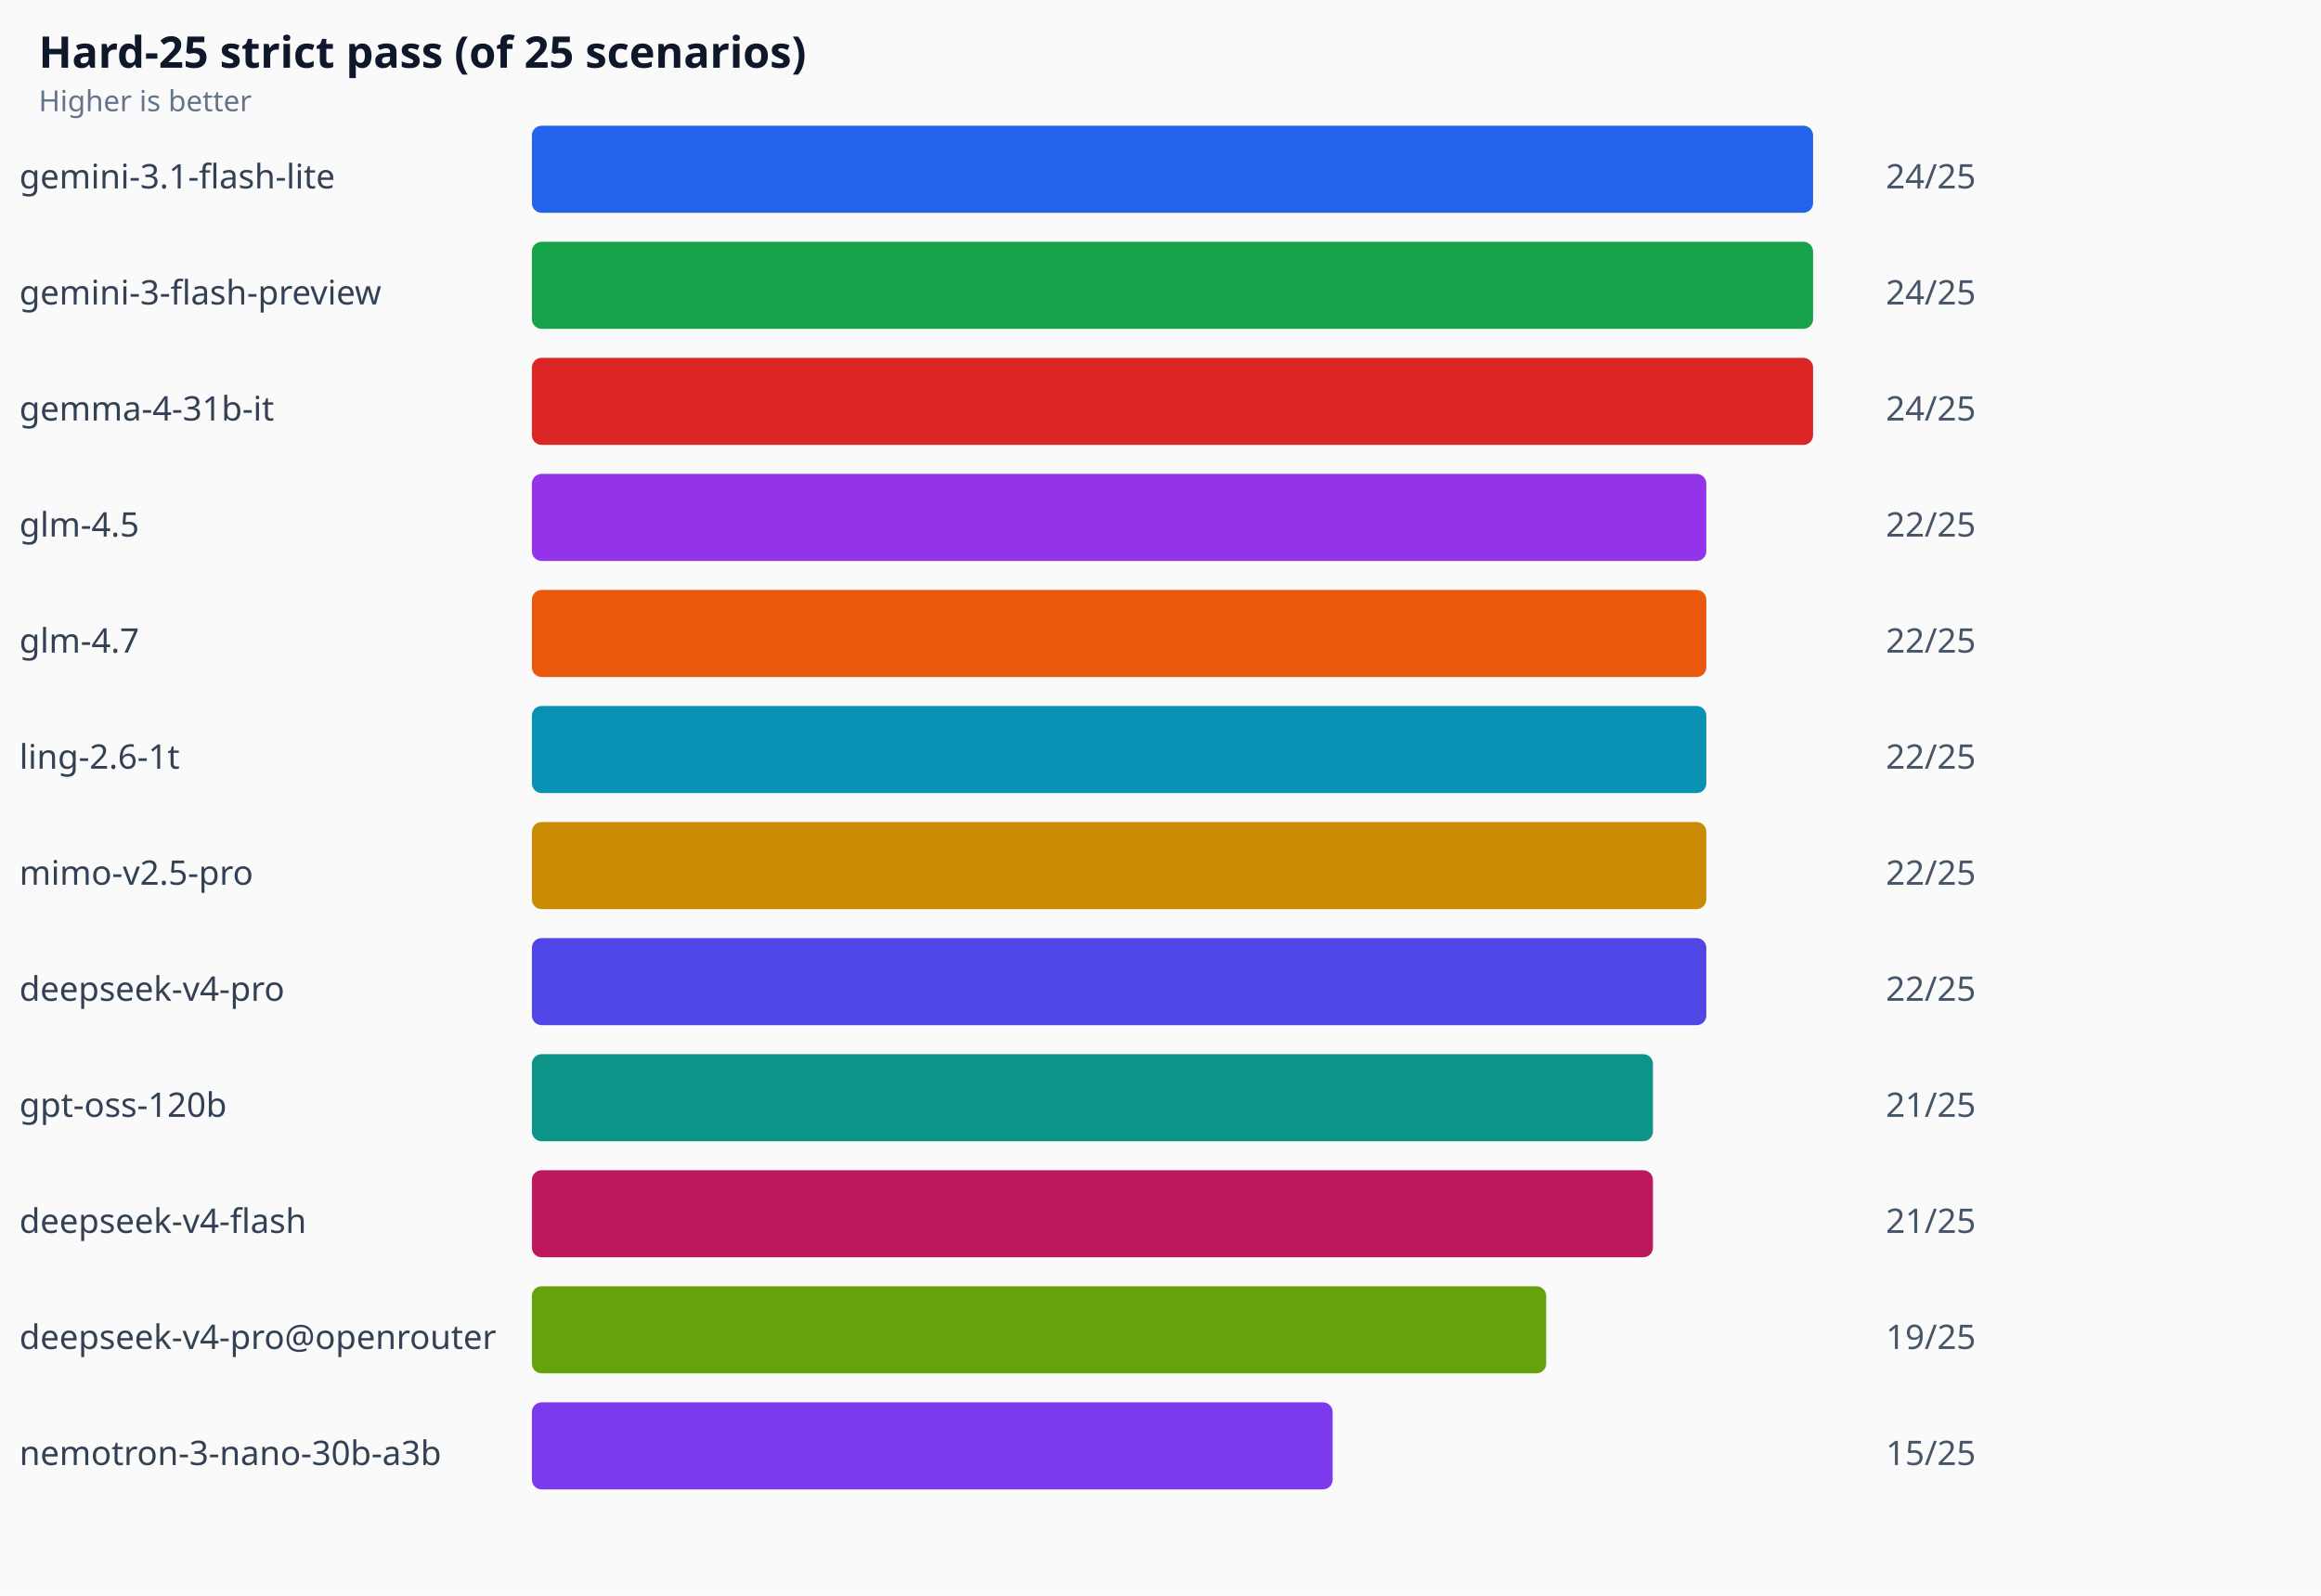
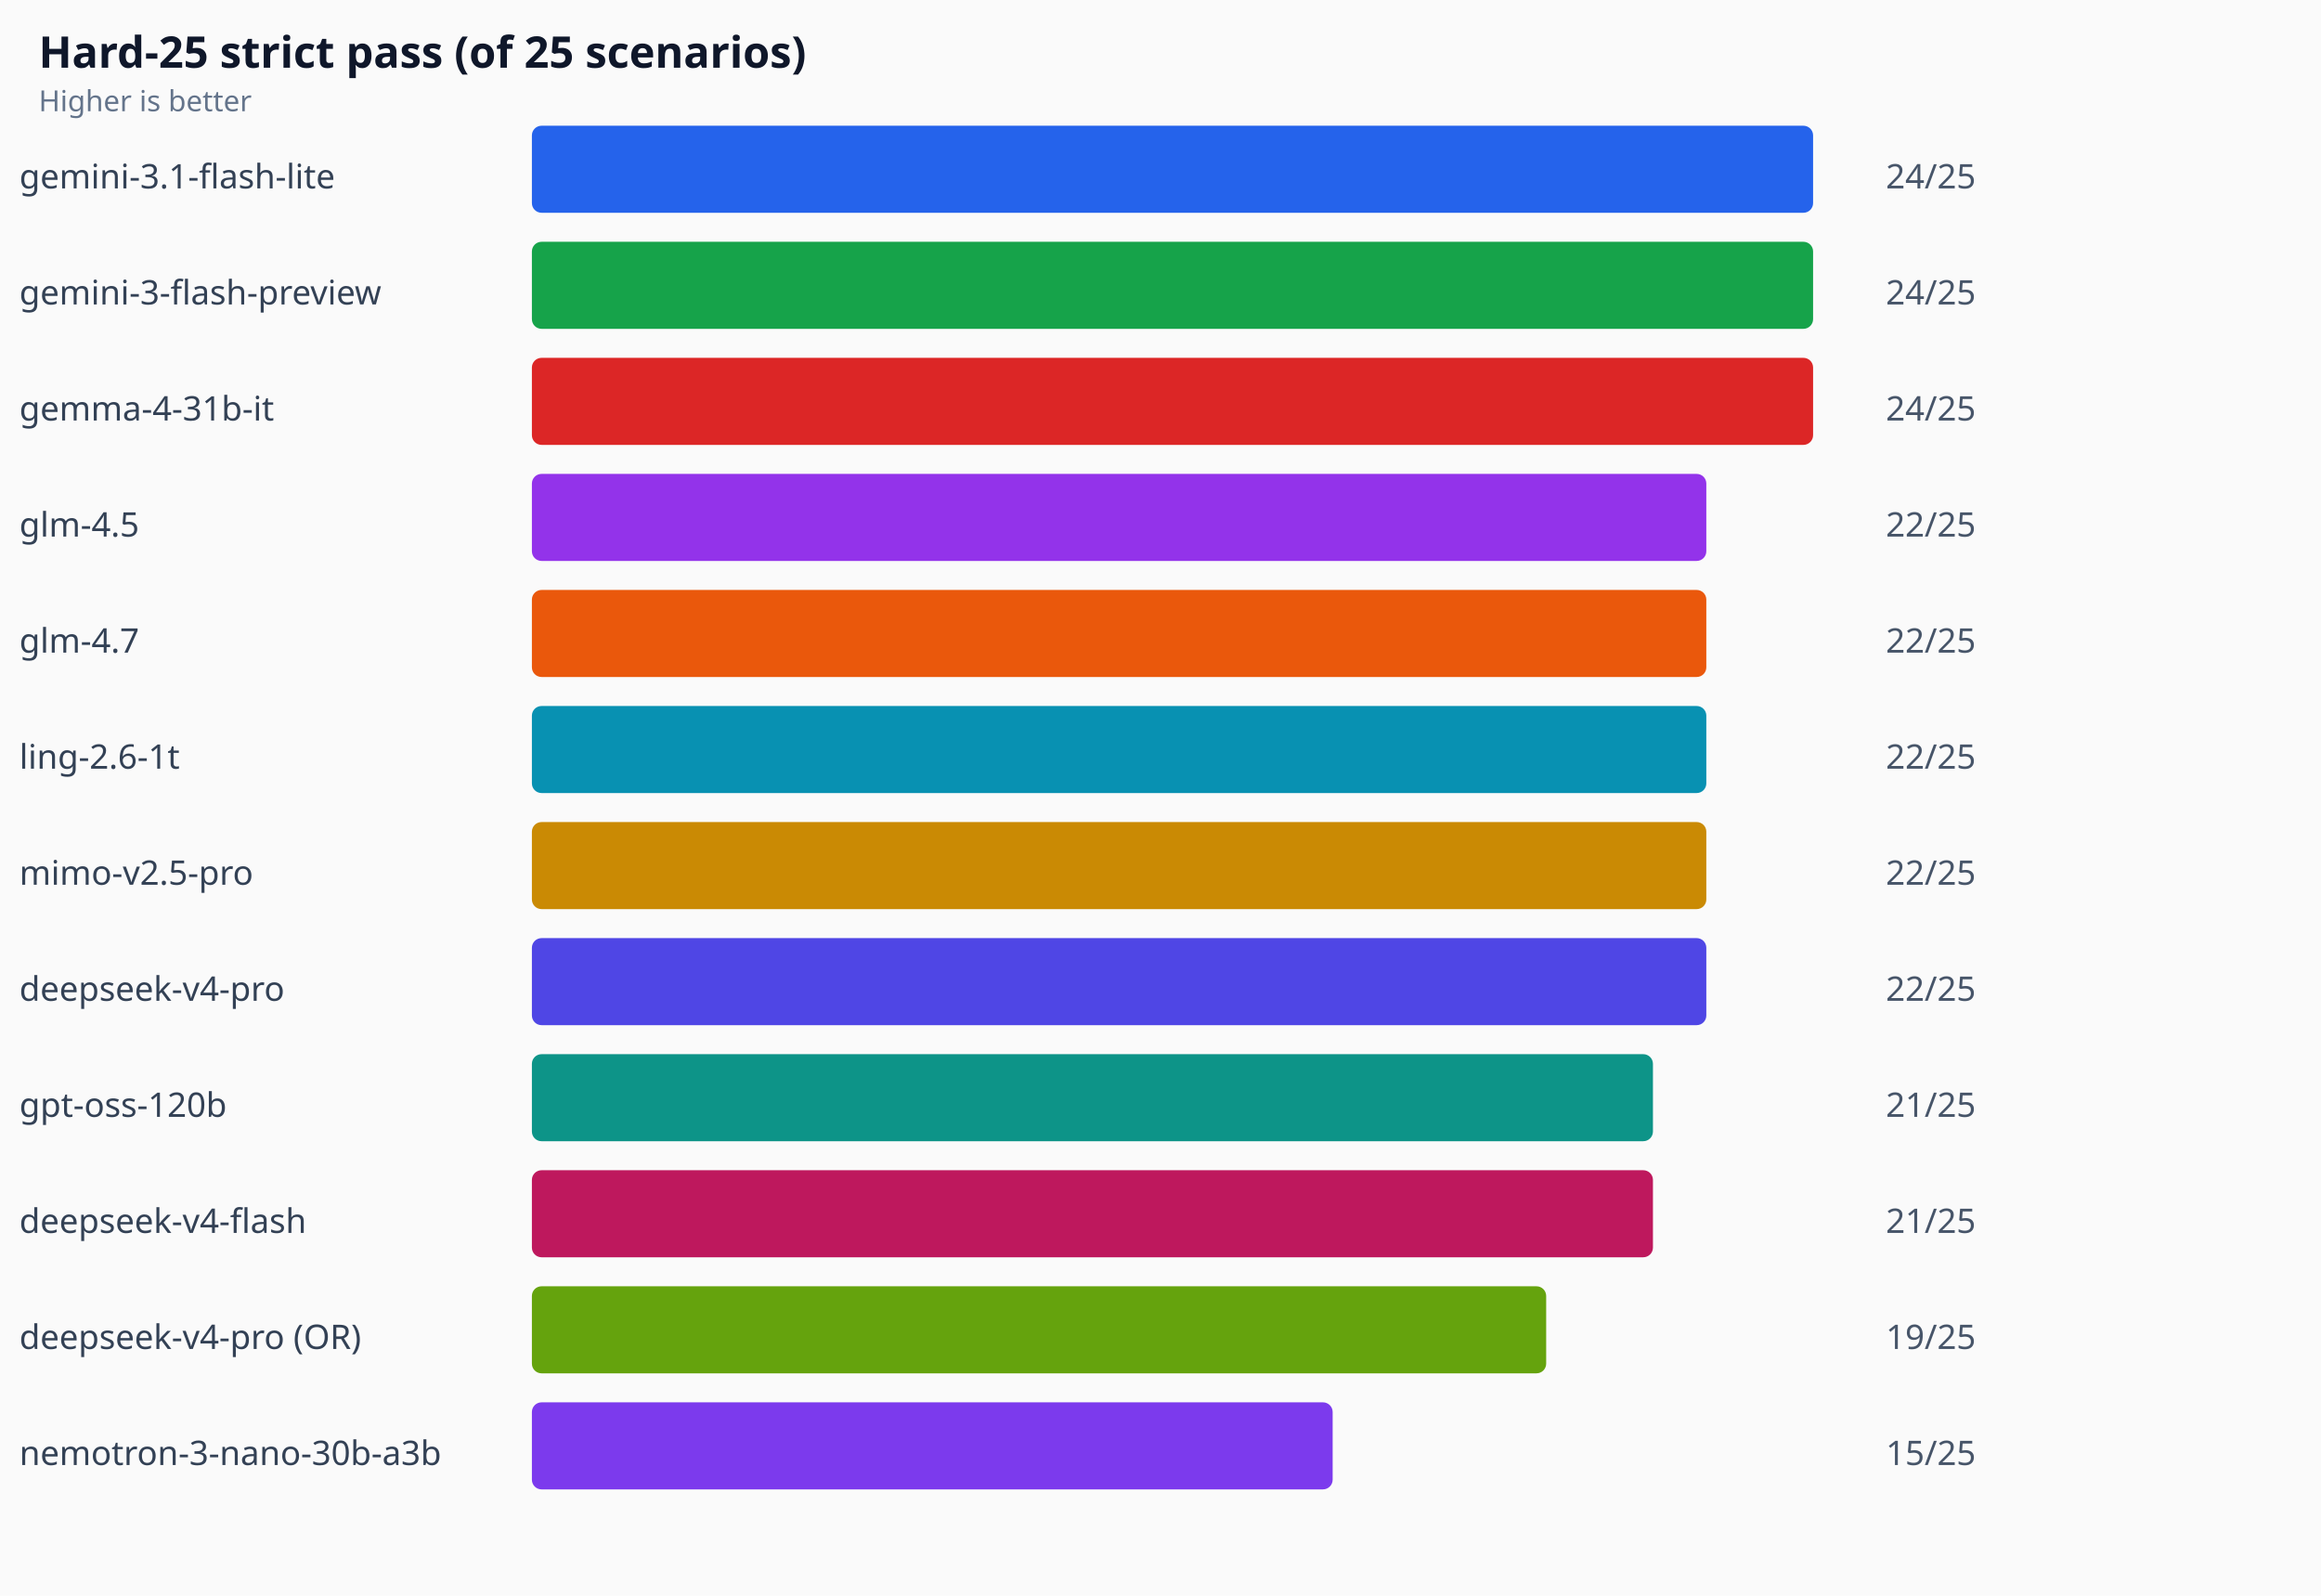
<svg xmlns="http://www.w3.org/2000/svg" viewBox="0 0 960 660" width="960" height="660">
  <style>
    .title { font: 600 18px system-ui, sans-serif; fill: #0f172a; }
    .label { font: 14px system-ui, sans-serif; fill: #334155; }
    .value { font: 14px system-ui, sans-serif; fill: #475569; }
    .sub { font: 12px system-ui, sans-serif; fill: #64748b; }
  </style>
  <rect width="100%" height="100%" fill="#fafafa" />
  <text x="16" y="28" class="title">Hard-25 strict pass (of 25 scenarios)</text>
  <text x="16" y="46" class="sub">Higher is better</text>
  <text x="8" y="77.92" class="label">gemini-3.1-flash-lite</text>
  <rect x="220" y="52" width="529.92" height="36" rx="4" fill="#2563eb" />
  <text x="780" y="77.92" class="value">24/25</text>
  <text x="8" y="125.92" class="label">gemini-3-flash-preview</text>
  <rect x="220" y="100" width="529.92" height="36" rx="4" fill="#16a34a" />
  <text x="780" y="125.92" class="value">24/25</text>
  <text x="8" y="173.92" class="label">gemma-4-31b-it</text>
  <rect x="220" y="148" width="529.92" height="36" rx="4" fill="#dc2626" />
  <text x="780" y="173.92" class="value">24/25</text>
  <text x="8" y="221.92" class="label">glm-4.5</text>
  <rect x="220" y="196" width="485.76" height="36" rx="4" fill="#9333ea" />
  <text x="780" y="221.92" class="value">22/25</text>
  <text x="8" y="269.92" class="label">glm-4.7</text>
  <rect x="220" y="244" width="485.76" height="36" rx="4" fill="#ea580c" />
  <text x="780" y="269.92" class="value">22/25</text>
  <text x="8" y="317.92" class="label">ling-2.6-1t</text>
  <rect x="220" y="292" width="485.76" height="36" rx="4" fill="#0891b2" />
  <text x="780" y="317.92" class="value">22/25</text>
  <text x="8" y="365.92" class="label">mimo-v2.5-pro</text>
  <rect x="220" y="340" width="485.76" height="36" rx="4" fill="#ca8a04" />
  <text x="780" y="365.92" class="value">22/25</text>
  <text x="8" y="413.92" class="label">deepseek-v4-pro</text>
  <rect x="220" y="388" width="485.76" height="36" rx="4" fill="#4f46e5" />
  <text x="780" y="413.92" class="value">22/25</text>
  <text x="8" y="461.92" class="label">gpt-oss-120b</text>
  <rect x="220" y="436" width="463.68" height="36" rx="4" fill="#0d9488" />
  <text x="780" y="461.92" class="value">21/25</text>
  <text x="8" y="509.92" class="label">deepseek-v4-flash</text>
  <rect x="220" y="484" width="463.68" height="36" rx="4" fill="#be185d" />
  <text x="780" y="509.92" class="value">21/25</text>
-   <text x="8" y="557.92" class="label">deepseek-v4-pro@openrouter</text>
+   <text x="8" y="557.92" class="label">deepseek-v4-pro (OR)</text>
  <rect x="220" y="532" width="419.52" height="36" rx="4" fill="#65a30d" />
  <text x="780" y="557.92" class="value">19/25</text>
  <text x="8" y="605.92" class="label">nemotron-3-nano-30b-a3b</text>
  <rect x="220" y="580" width="331.2" height="36" rx="4" fill="#7c3aed" />
  <text x="780" y="605.92" class="value">15/25</text>
</svg>
